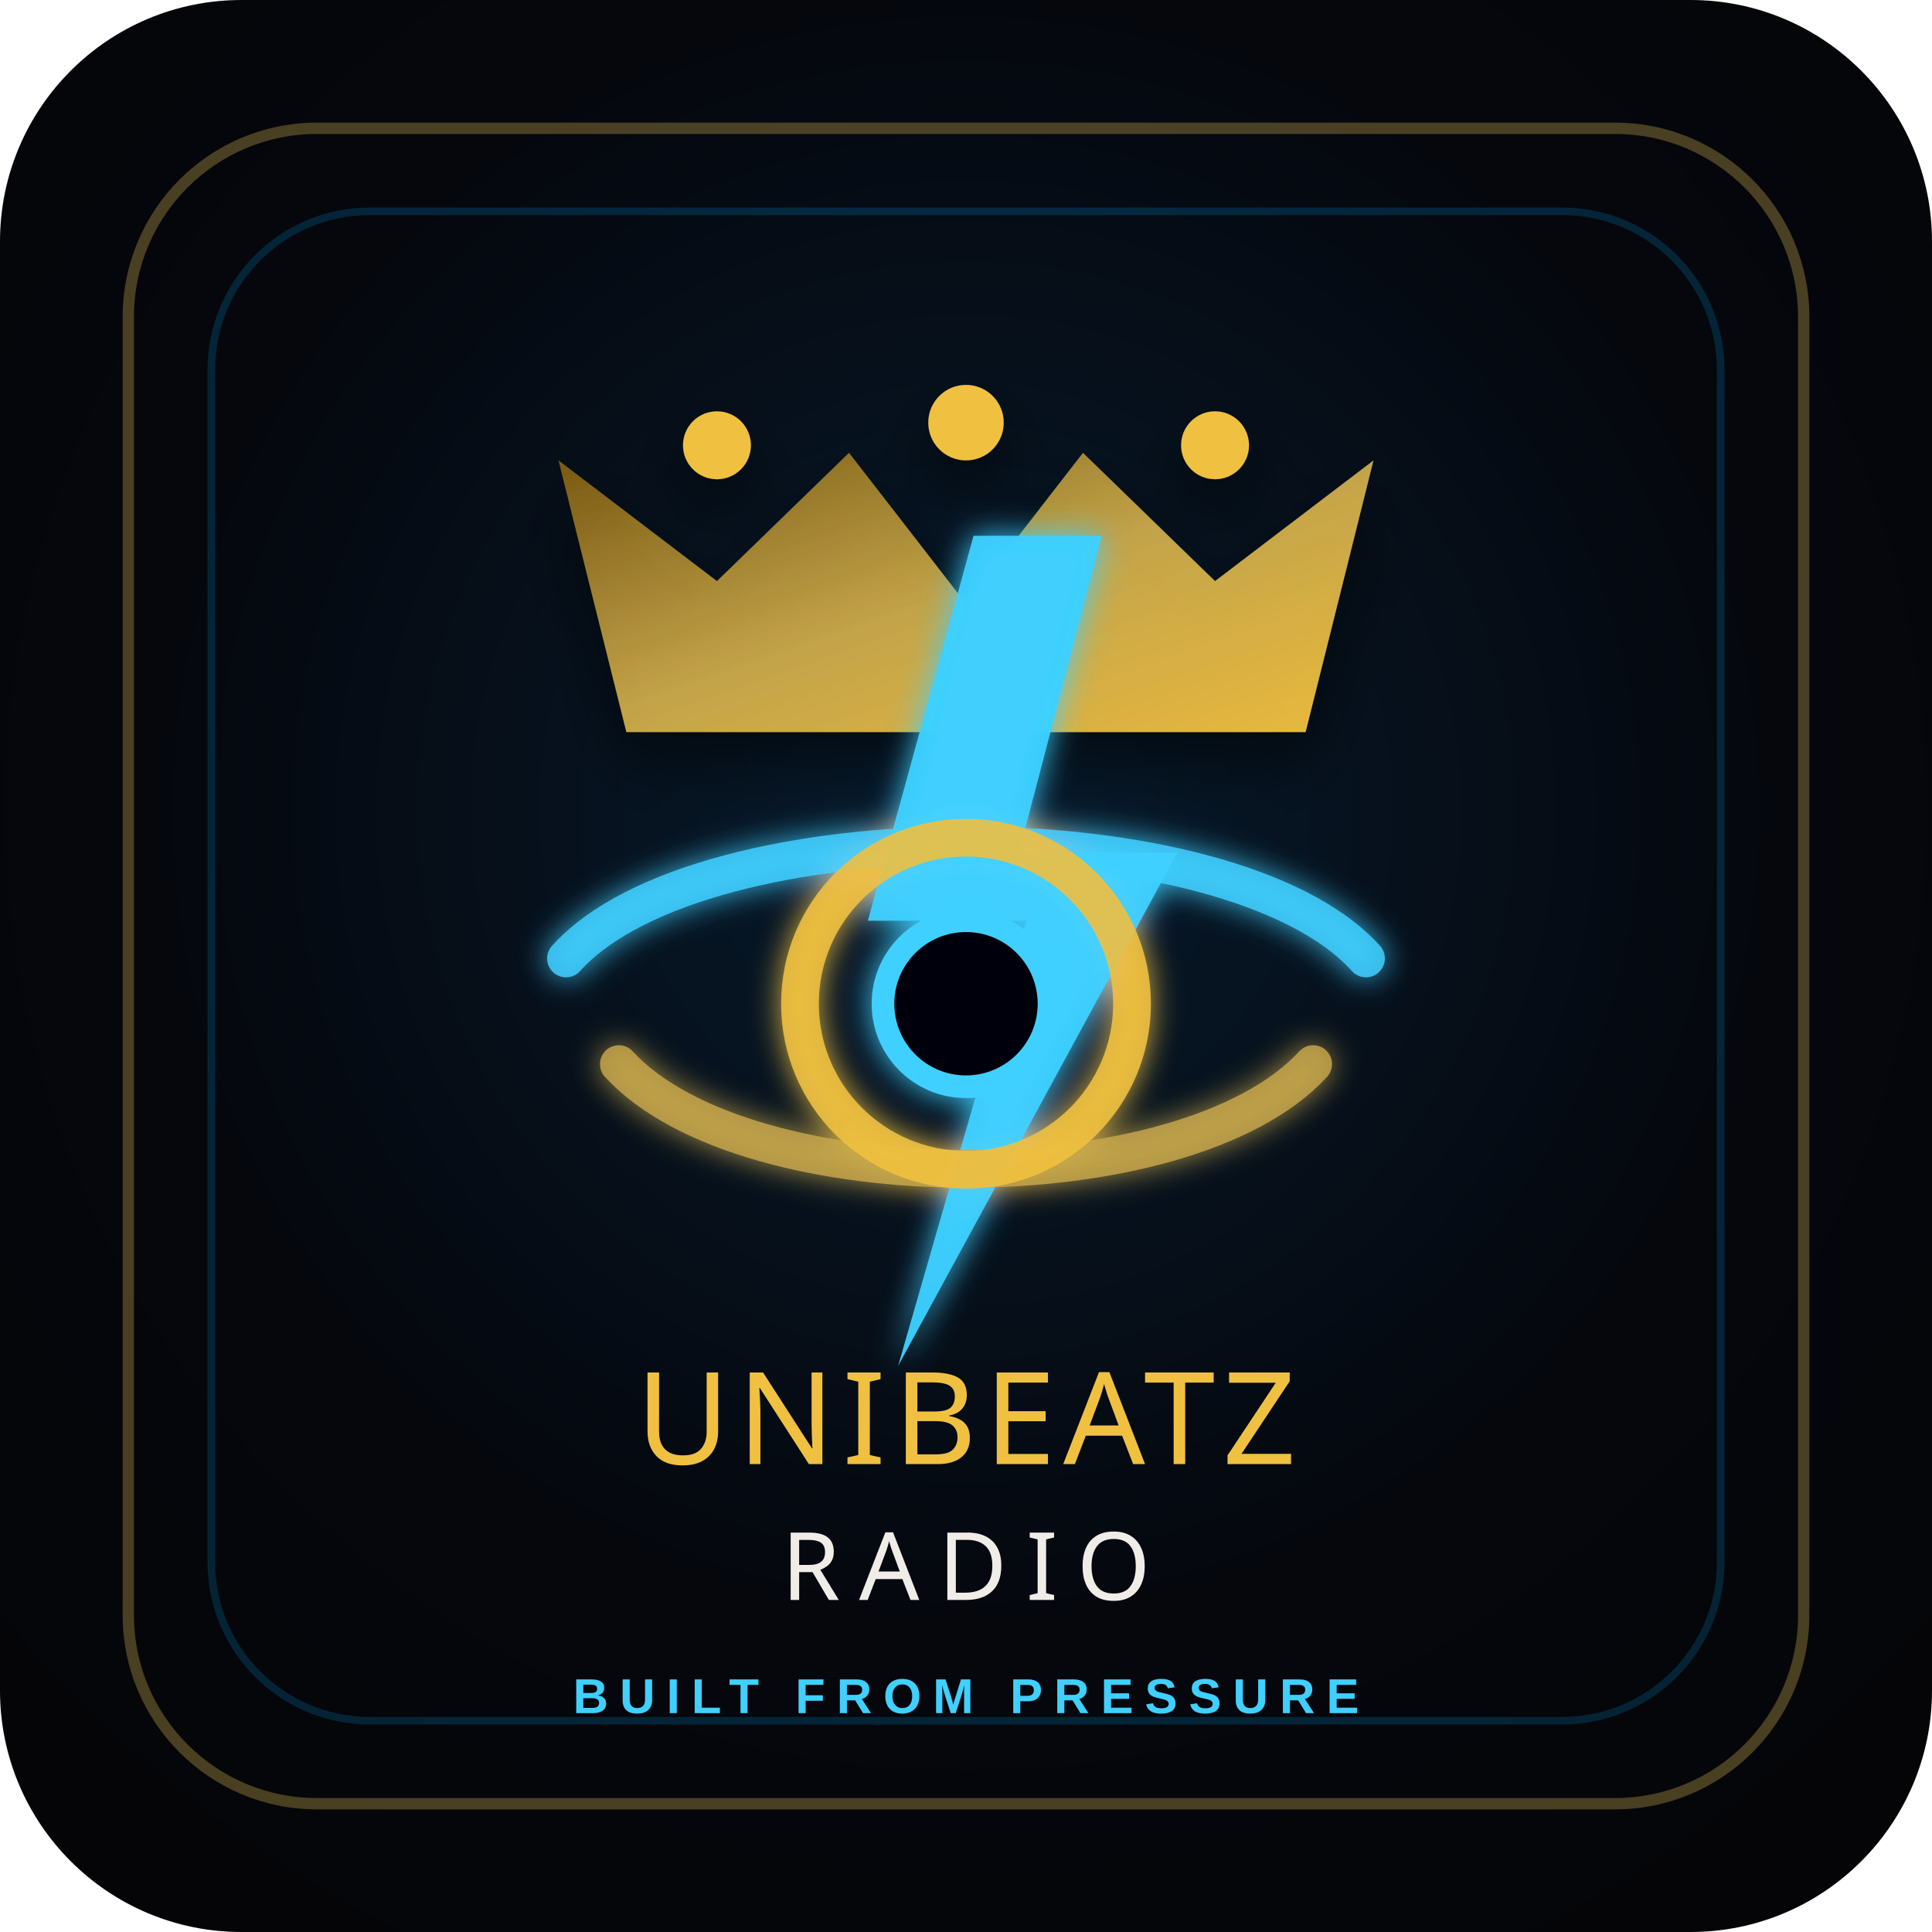
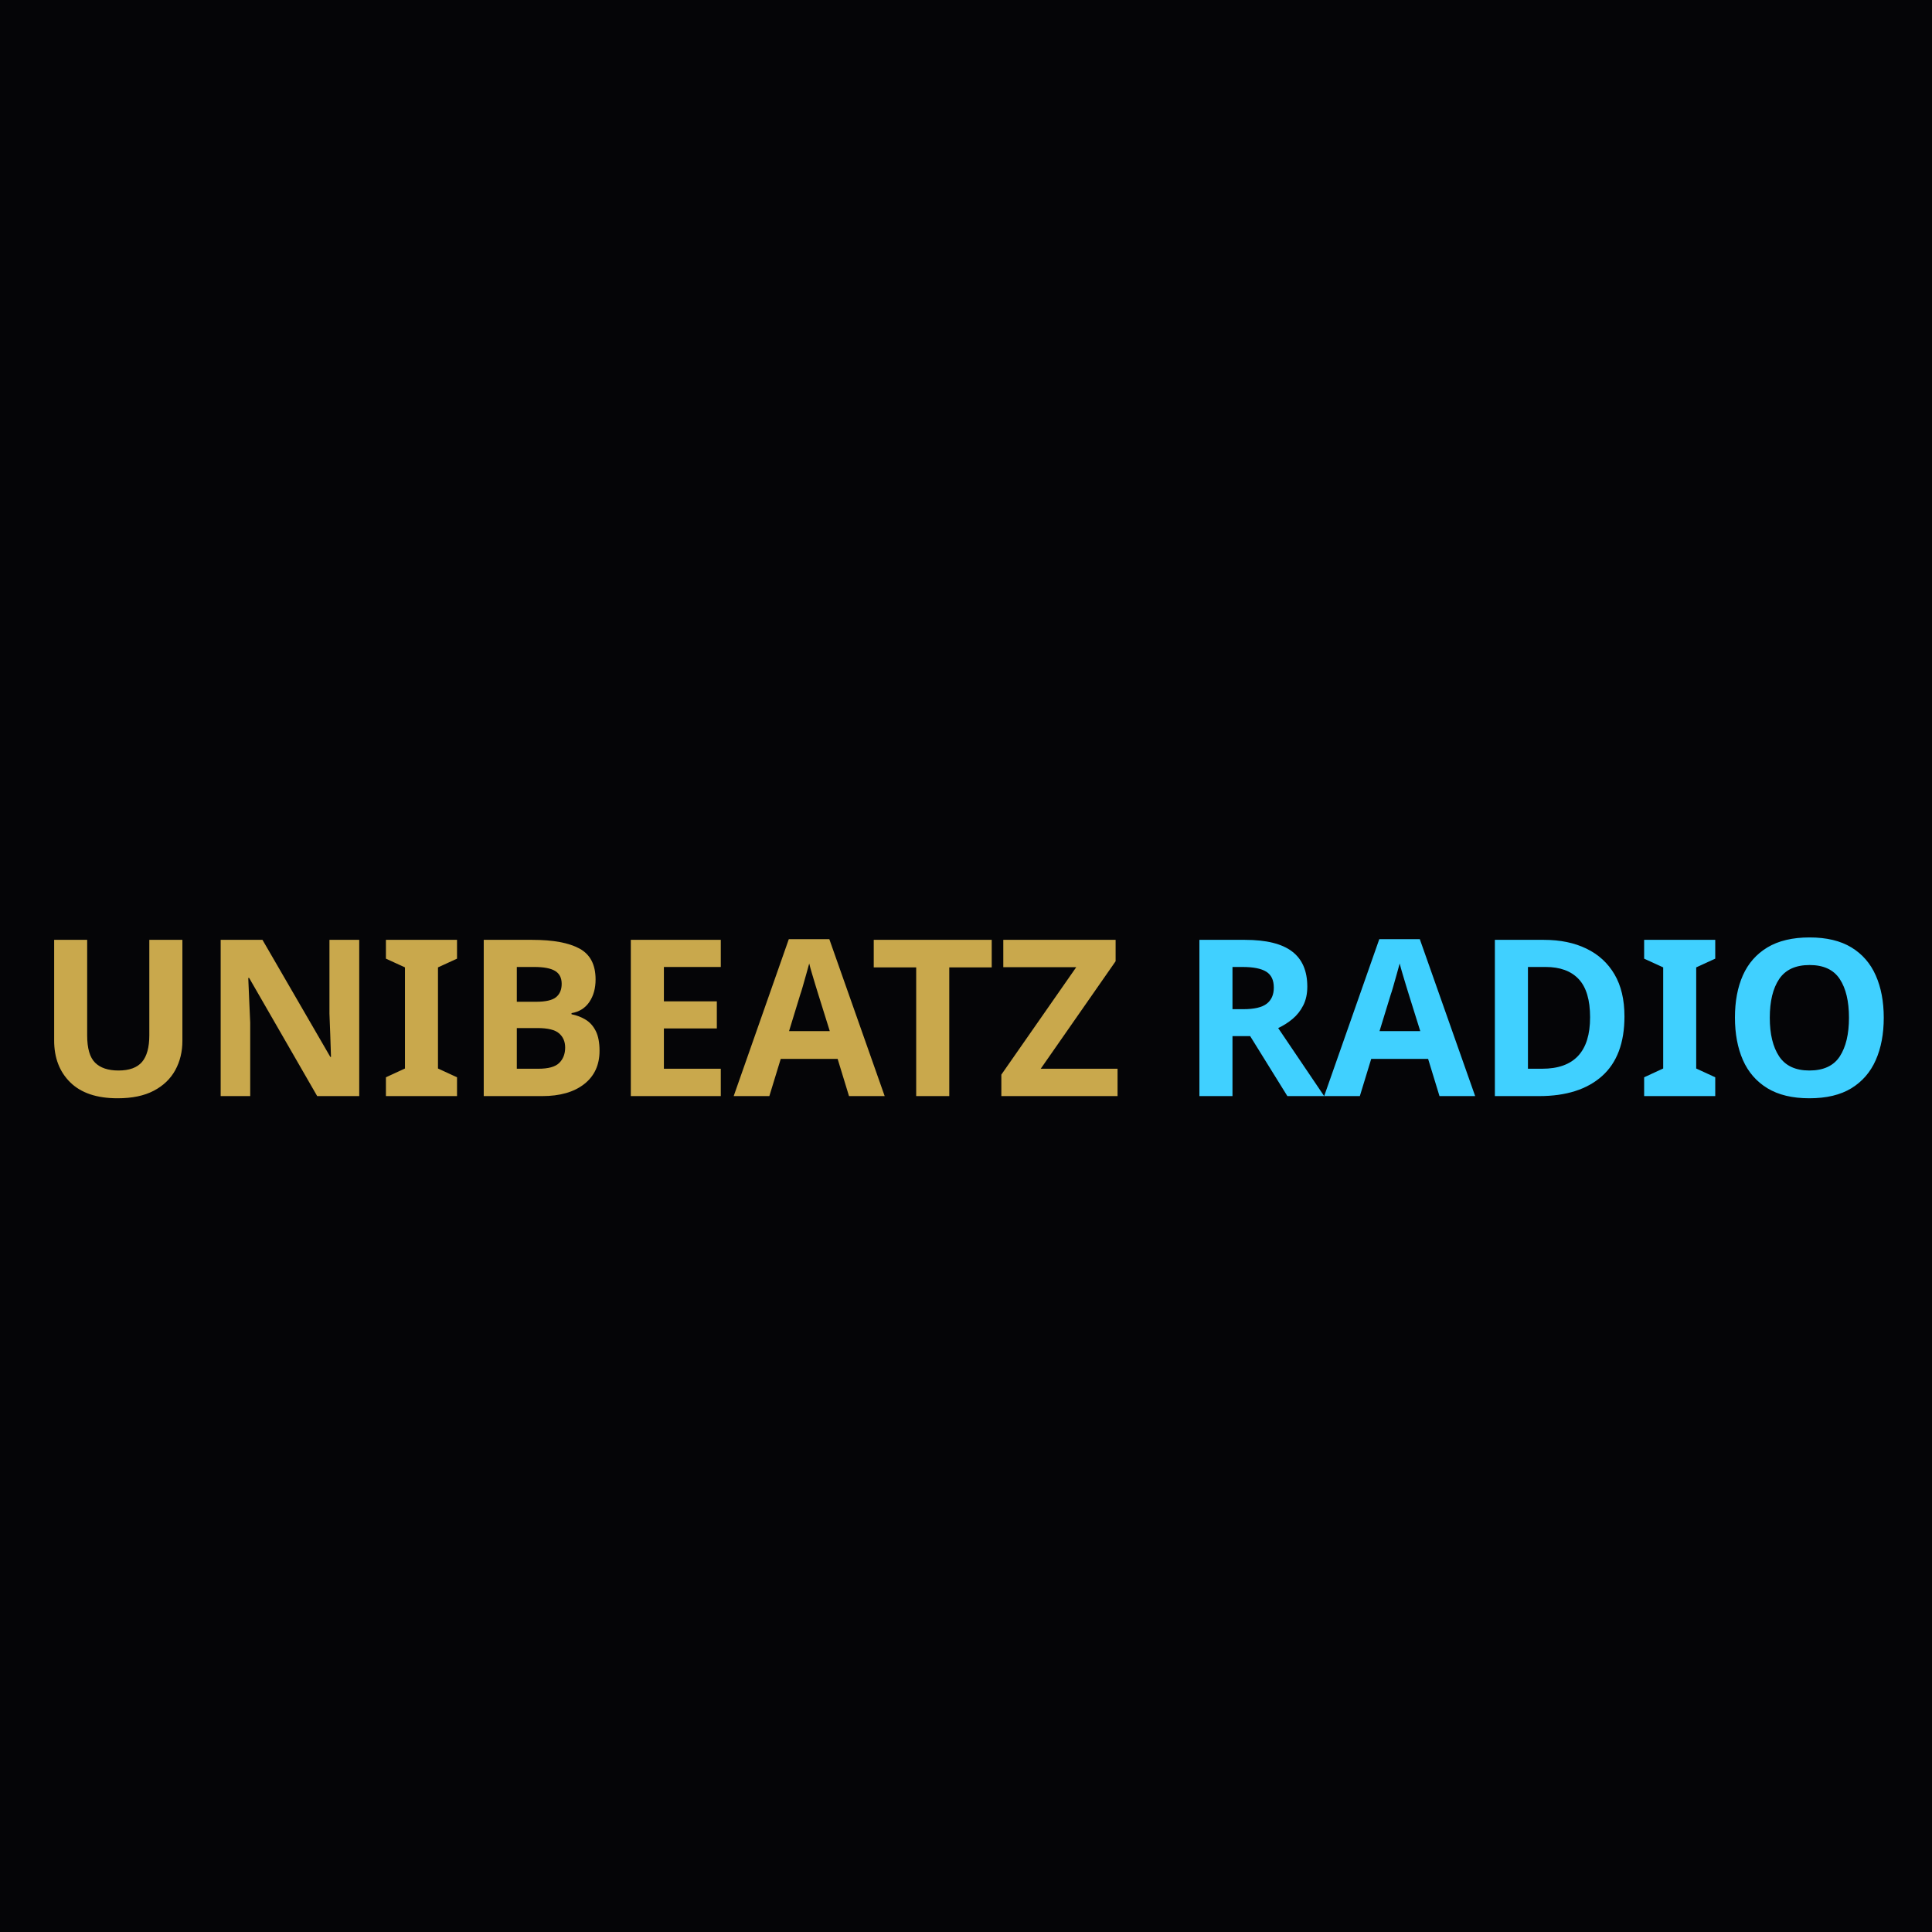
- <svg xmlns="http://www.w3.org/2000/svg" viewBox="0 0 512 512" width="512" height="512" role="img" aria-label="UniBeatz Radio Built From Pressure">
-   <defs>
-     <radialGradient id="bg" cx="50%" cy="42%" r="72%">
-       <stop offset="0" stop-color="#071b2d" />
-       <stop offset="0.58" stop-color="#05070d" />
-       <stop offset="1" stop-color="#050507" />
-     </radialGradient>
-     <linearGradient id="gold" x1="0" x2="1" y1="0" y2="1">
-       <stop offset="0" stop-color="#7b5a10" />
-       <stop offset="0.5" stop-color="#C9A84C" />
-       <stop offset="1" stop-color="#F0C040" />
-     </linearGradient>
-     <filter id="blueGlow" x="-50%" y="-50%" width="200%" height="200%">
-       <feGaussianBlur stdDeviation="4" result="blur" />
-       <feMerge>
-         <feMergeNode in="blur" />
-         <feMergeNode in="SourceGraphic" />
-       </feMerge>
-     </filter>
-     <filter id="softShadow" x="-40%" y="-40%" width="180%" height="180%">
-       <feDropShadow dx="0" dy="8" stdDeviation="8" flood-color="#000000" flood-opacity="0.55" />
-     </filter>
-   </defs>
-   <rect width="512" height="512" rx="64" fill="url(#bg)" />
-   <rect x="34" y="34" width="444" height="444" rx="50" fill="none" stroke="#C9A84C" stroke-width="3" opacity="0.35" />
-   <rect x="56" y="56" width="400" height="400" rx="42" fill="none" stroke="#00AAFF" stroke-width="2" opacity="0.18" />
-   <g filter="url(#softShadow)">
-     <path d="M148 122 L190 154 L225 120 L256 160 L287 120 L322 154 L364 122 L346 194 H166 Z" fill="url(#gold)" opacity="0.96" />
-     <circle cx="190" cy="118" r="9" fill="#F0C040" />
-     <circle cx="256" cy="112" r="10" fill="#F0C040" />
-     <circle cx="322" cy="118" r="9" fill="#F0C040" />
-   </g>
-   <g filter="url(#blueGlow)">
-     <path d="M258 142 L230 244 H272 L238 362 L312 226 H270 L292 142 Z" fill="#40D0FF" opacity="0.95" />
-     <path d="M150 254 C186 214 326 214 362 254" fill="none" stroke="#40D0FF" stroke-width="10" stroke-linecap="round" opacity="0.86" />
-     <path d="M164 282 C198 319 314 319 348 282" fill="none" stroke="#C9A84C" stroke-width="10" stroke-linecap="round" opacity="0.82" />
-     <circle cx="256" cy="266" r="44" fill="none" stroke="#F0C040" stroke-width="10" opacity="0.9" />
-     <circle cx="256" cy="266" r="22" fill="#050507" stroke="#40D0FF" stroke-width="6" />
-   </g>
-   <text x="256" y="388" text-anchor="middle" font-family="Arial Black, Impact, sans-serif" font-size="34" fill="#F0C040" letter-spacing="2">UNIBEATZ</text>
-   <text x="256" y="424" text-anchor="middle" font-family="Arial Black, Impact, sans-serif" font-size="25" fill="#F0EDE8" letter-spacing="5">RADIO</text>
-   <text x="256" y="454" text-anchor="middle" font-family="Arial, sans-serif" font-weight="700" font-size="13" fill="#40D0FF" letter-spacing="3">BUILT FROM PRESSURE</text>
+ <svg xmlns="http://www.w3.org/2000/svg" viewBox="0 0 512 512">
+   <rect width="512" height="512" fill="#050507" />
+   <text x="256" y="270" text-anchor="middle" dominant-baseline="middle" font-family="Arial Black, Impact, sans-serif" font-size="58" font-weight="900">
+     <tspan fill="#C9A84C">UNIBEATZ</tspan>
+     <tspan fill="#40D0FF"> RADIO</tspan>
+   </text>
</svg>
